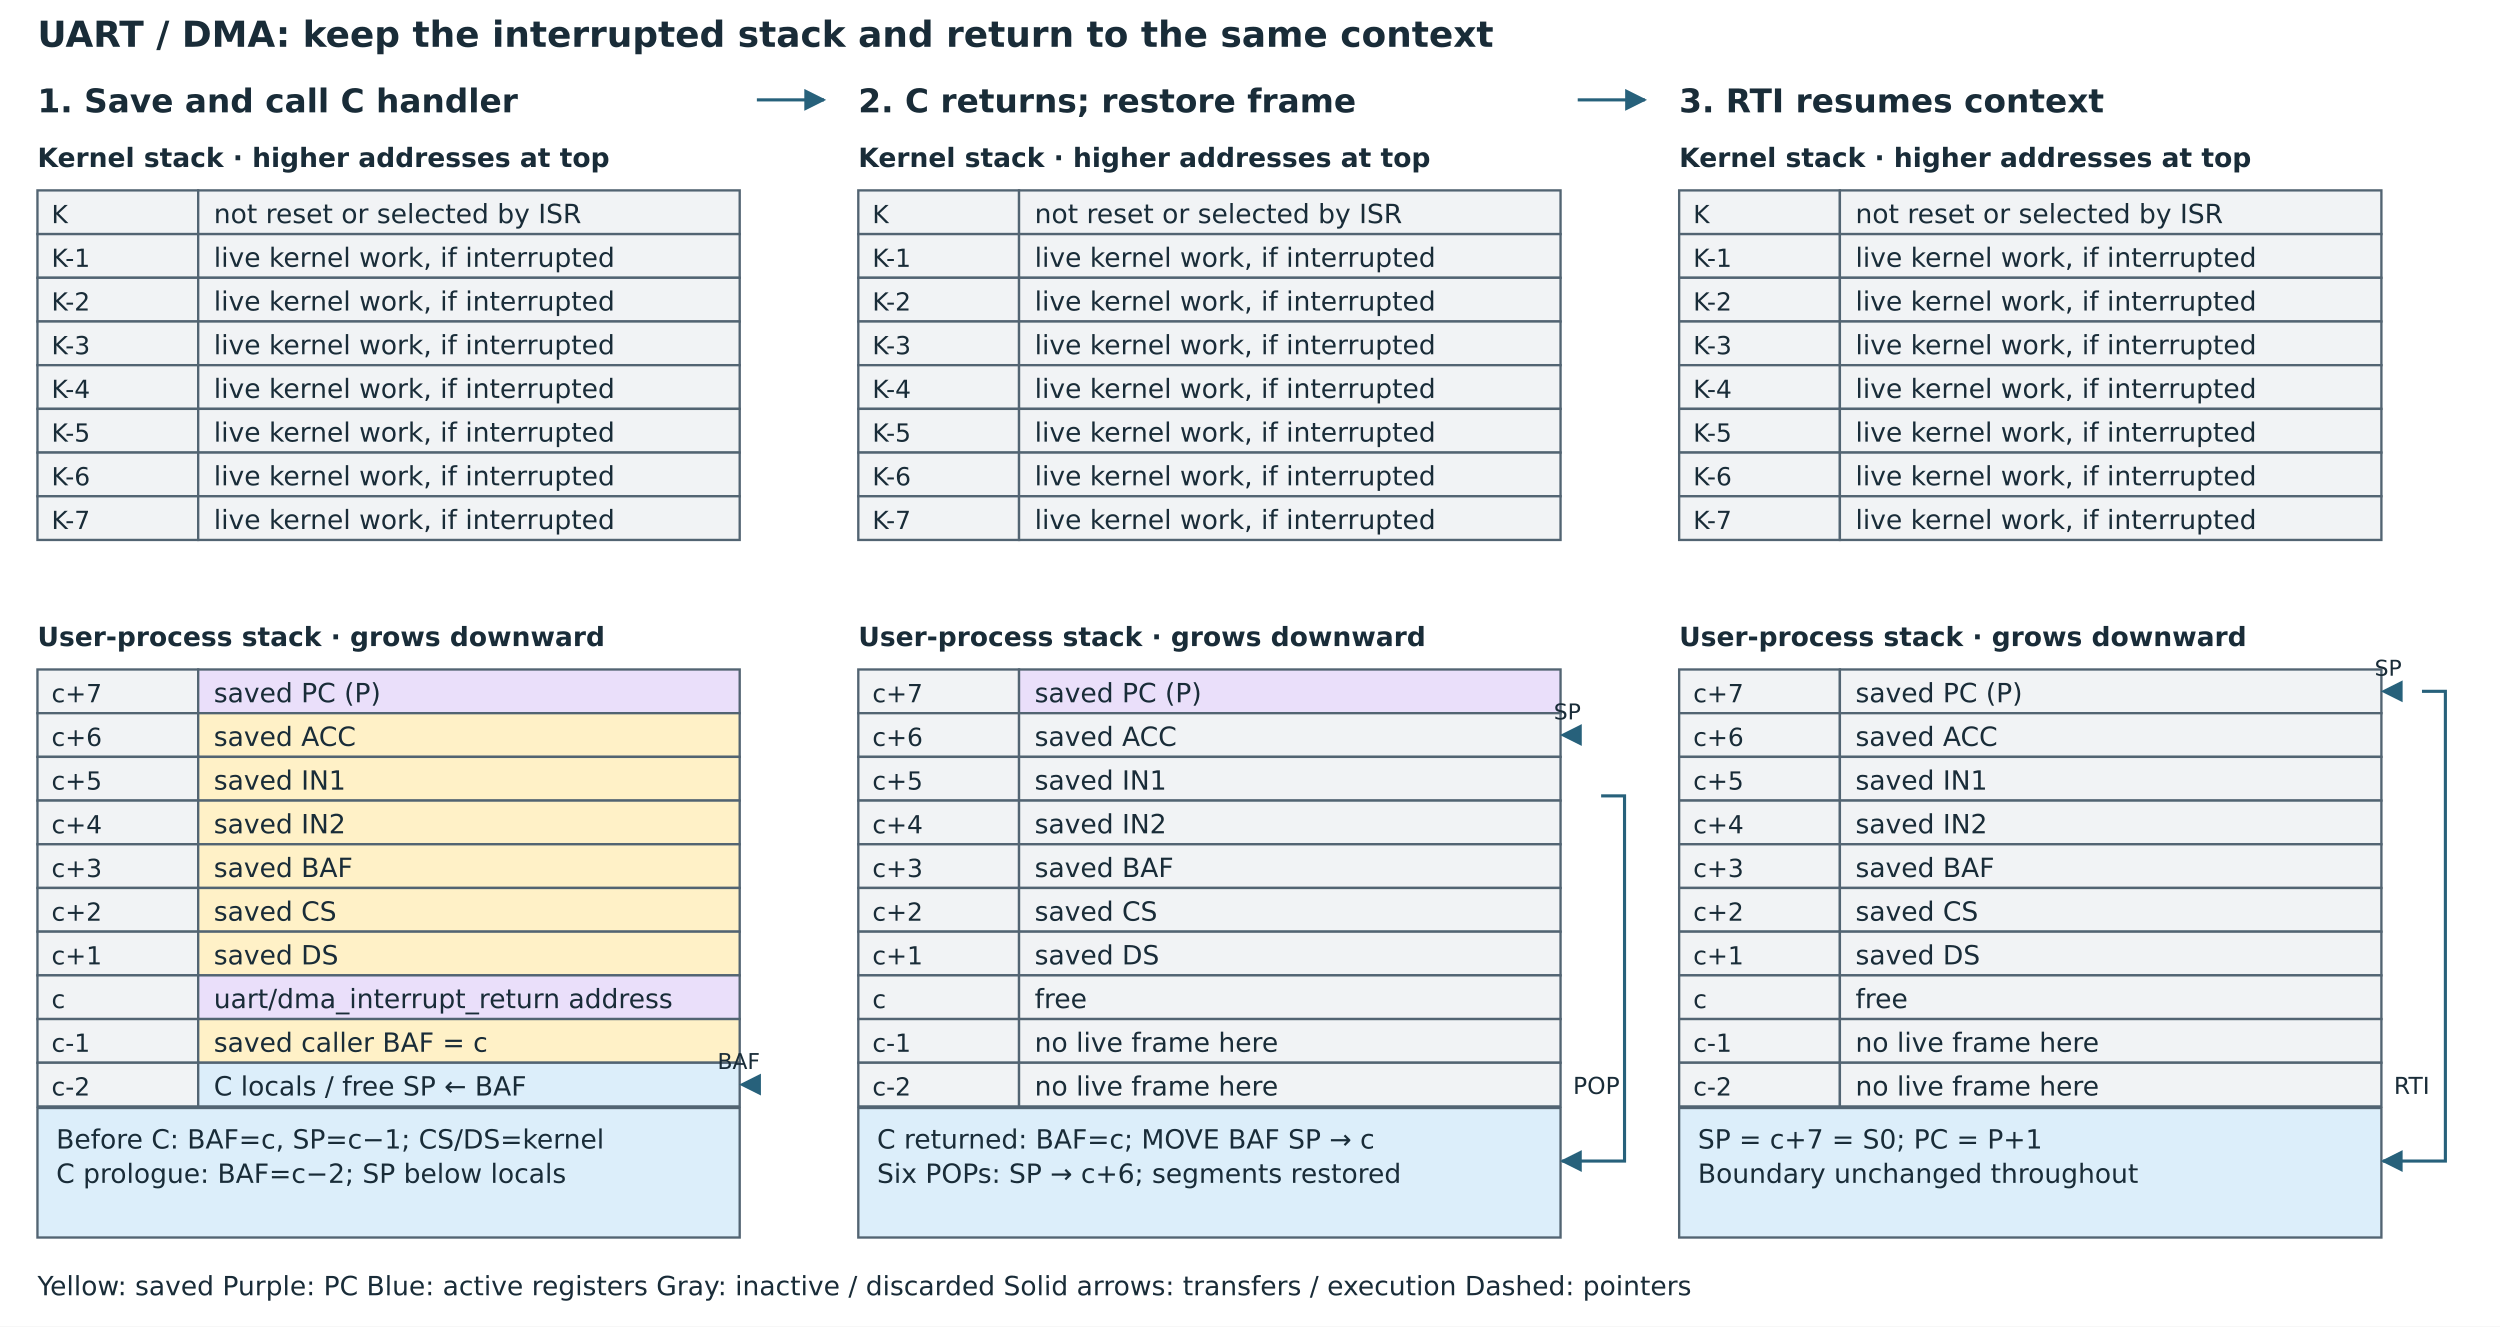
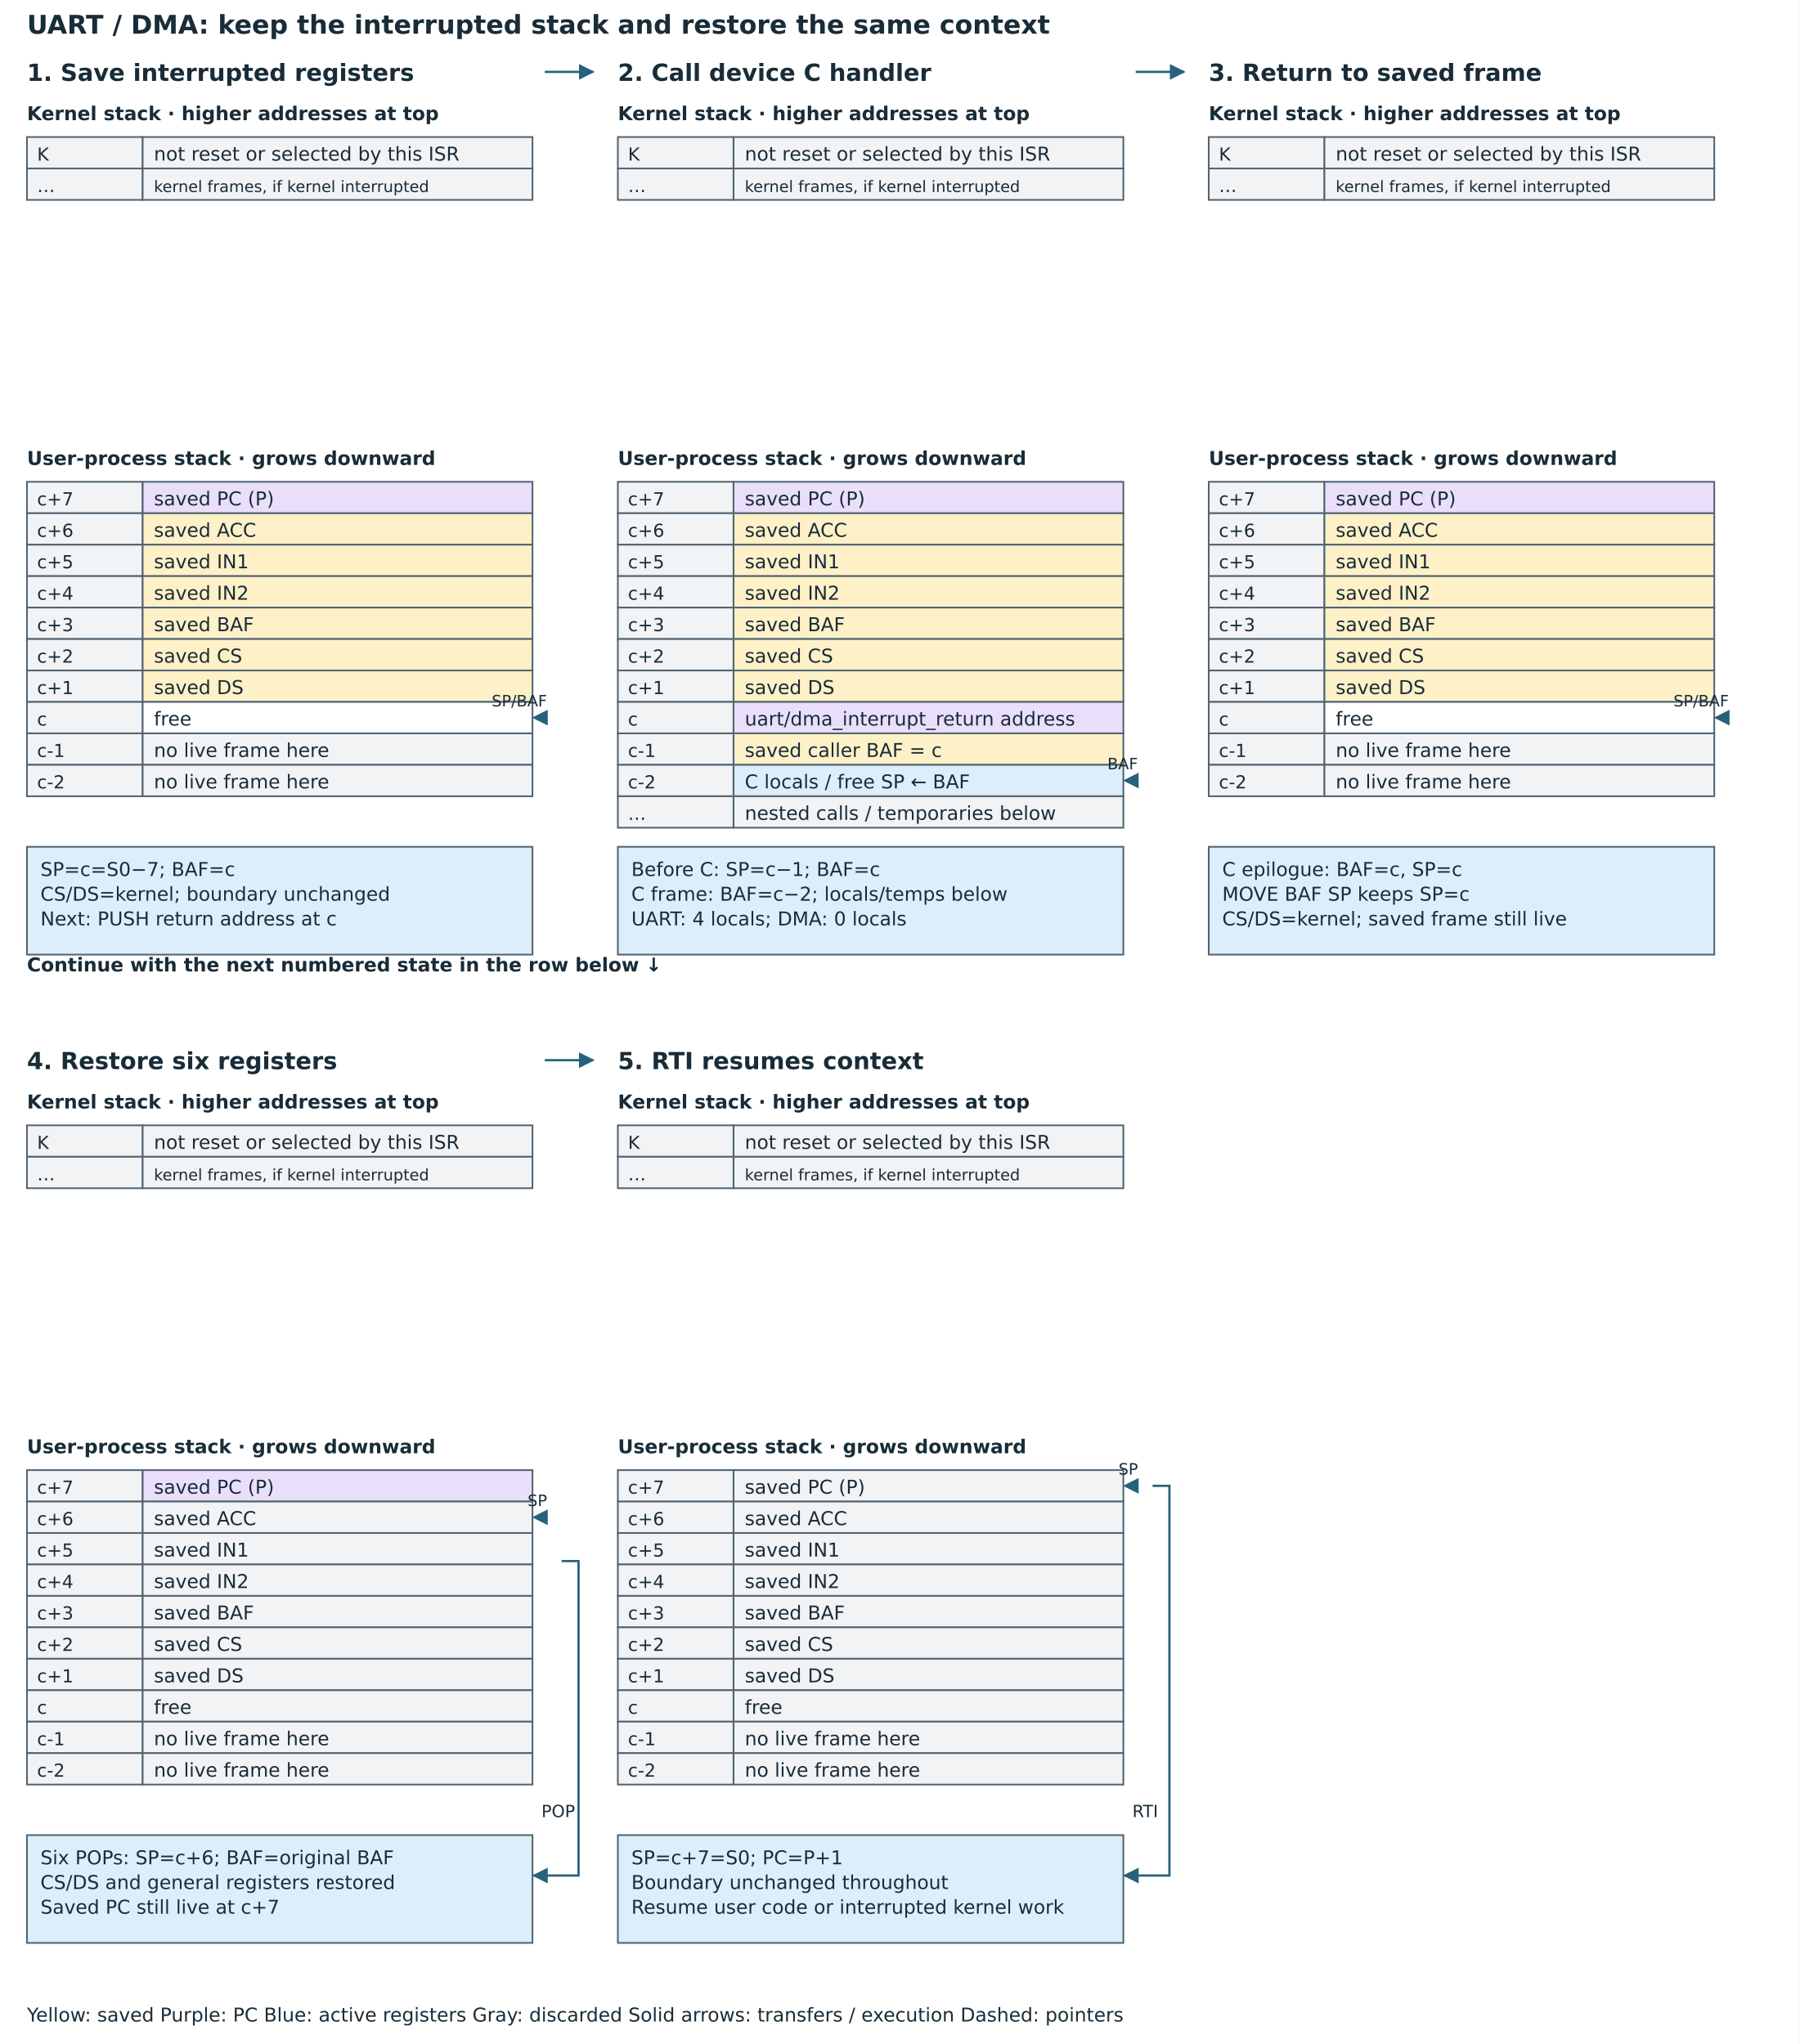
- <svg xmlns="http://www.w3.org/2000/svg" width="1602" height="850" viewBox="0 0 1602 850" role="img" aria-labelledby="title desc">
+ <svg xmlns="http://www.w3.org/2000/svg" width="1602" height="1820" viewBox="0 0 1602 1820" role="img" aria-labelledby="title desc">
  <defs>
    <marker id="arrow" viewBox="0 0 10 10" refX="9" refY="5" markerWidth="7" markerHeight="7" orient="auto-start-reverse">
      <path d="M 0 0 L 10 5 L 0 10 z" fill="#27617b" />
    </marker>
  </defs>
  <rect width="100%" height="100%" fill="white" />
  <g font-family="DejaVu Sans, sans-serif" fill="#192c38">
-     <text x="24" y="30" font-size="23" font-weight="bold" text-anchor="start">UART / DMA: keep the interrupted stack and return to the same context</text>
-     <text x="24" y="72" font-size="21" font-weight="bold" text-anchor="start">1. Save and call C handler</text>
+     <text x="24" y="30" font-size="23" font-weight="bold" text-anchor="start">UART / DMA: keep the interrupted stack and restore the same context</text>
+     <text x="24" y="72" font-size="21" font-weight="bold" text-anchor="start">1. Save interrupted registers</text>
    <path d="M 485 64 L 528 64" fill="none" stroke="#27617b" stroke-width="2" marker-end="url(#arrow)" />
    <text x="24" y="107" font-size="17" font-weight="bold" text-anchor="start">Kernel stack · higher addresses at top</text>
    <rect x="24" y="122" width="103" height="28" fill="#f1f3f5" stroke="#526472" stroke-width="1.5" />
    <rect x="127" y="122" width="347" height="28" fill="#f1f3f5" stroke="#526472" stroke-width="1.5" />
    <text x="33" y="143" font-size="16" font-weight="normal" text-anchor="start">K</text>
-     <text x="137" y="143" font-size="17" font-weight="normal" text-anchor="start">not reset or selected by ISR</text>
+     <text x="137" y="143" font-size="17" font-weight="normal" text-anchor="start">not reset or selected by this ISR</text>
    <rect x="24" y="150" width="103" height="28" fill="#f1f3f5" stroke="#526472" stroke-width="1.5" />
    <rect x="127" y="150" width="347" height="28" fill="#f1f3f5" stroke="#526472" stroke-width="1.5" />
-     <text x="33" y="171" font-size="16" font-weight="normal" text-anchor="start">K-1</text>
-     <text x="137" y="171" font-size="17" font-weight="normal" text-anchor="start">live kernel work, if interrupted</text>
-     <rect x="24" y="178" width="103" height="28" fill="#f1f3f5" stroke="#526472" stroke-width="1.5" />
-     <rect x="127" y="178" width="347" height="28" fill="#f1f3f5" stroke="#526472" stroke-width="1.5" />
-     <text x="33" y="199" font-size="16" font-weight="normal" text-anchor="start">K-2</text>
-     <text x="137" y="199" font-size="17" font-weight="normal" text-anchor="start">live kernel work, if interrupted</text>
-     <rect x="24" y="206" width="103" height="28" fill="#f1f3f5" stroke="#526472" stroke-width="1.5" />
-     <rect x="127" y="206" width="347" height="28" fill="#f1f3f5" stroke="#526472" stroke-width="1.5" />
-     <text x="33" y="227" font-size="16" font-weight="normal" text-anchor="start">K-3</text>
-     <text x="137" y="227" font-size="17" font-weight="normal" text-anchor="start">live kernel work, if interrupted</text>
-     <rect x="24" y="234" width="103" height="28" fill="#f1f3f5" stroke="#526472" stroke-width="1.5" />
-     <rect x="127" y="234" width="347" height="28" fill="#f1f3f5" stroke="#526472" stroke-width="1.5" />
-     <text x="33" y="255" font-size="16" font-weight="normal" text-anchor="start">K-4</text>
-     <text x="137" y="255" font-size="17" font-weight="normal" text-anchor="start">live kernel work, if interrupted</text>
-     <rect x="24" y="262" width="103" height="28" fill="#f1f3f5" stroke="#526472" stroke-width="1.5" />
-     <rect x="127" y="262" width="347" height="28" fill="#f1f3f5" stroke="#526472" stroke-width="1.5" />
-     <text x="33" y="283" font-size="16" font-weight="normal" text-anchor="start">K-5</text>
-     <text x="137" y="283" font-size="17" font-weight="normal" text-anchor="start">live kernel work, if interrupted</text>
-     <rect x="24" y="290" width="103" height="28" fill="#f1f3f5" stroke="#526472" stroke-width="1.5" />
-     <rect x="127" y="290" width="347" height="28" fill="#f1f3f5" stroke="#526472" stroke-width="1.5" />
-     <text x="33" y="311" font-size="16" font-weight="normal" text-anchor="start">K-6</text>
-     <text x="137" y="311" font-size="17" font-weight="normal" text-anchor="start">live kernel work, if interrupted</text>
-     <rect x="24" y="318" width="103" height="28" fill="#f1f3f5" stroke="#526472" stroke-width="1.5" />
-     <rect x="127" y="318" width="347" height="28" fill="#f1f3f5" stroke="#526472" stroke-width="1.5" />
-     <text x="33" y="339" font-size="16" font-weight="normal" text-anchor="start">K-7</text>
-     <text x="137" y="339" font-size="17" font-weight="normal" text-anchor="start">live kernel work, if interrupted</text>
+     <text x="33" y="171" font-size="16" font-weight="normal" text-anchor="start">…</text>
+     <text x="137" y="171" font-size="14" font-weight="normal" text-anchor="start">kernel frames, if kernel interrupted</text>
    <text x="24" y="414" font-size="17" font-weight="bold" text-anchor="start">User-process stack · grows downward</text>
    <rect x="24" y="429" width="103" height="28" fill="#f1f3f5" stroke="#526472" stroke-width="1.5" />
    <rect x="127" y="429" width="347" height="28" fill="#eadffa" stroke="#526472" stroke-width="1.5" />
    <text x="33" y="450" font-size="16" font-weight="normal" text-anchor="start">c+7</text>
    <text x="137" y="450" font-size="17" font-weight="normal" text-anchor="start">saved PC (P)</text>
    <rect x="24" y="457" width="103" height="28" fill="#f1f3f5" stroke="#526472" stroke-width="1.5" />
    <rect x="127" y="457" width="347" height="28" fill="#fff1c7" stroke="#526472" stroke-width="1.5" />
    <text x="33" y="478" font-size="16" font-weight="normal" text-anchor="start">c+6</text>
    <text x="137" y="478" font-size="17" font-weight="normal" text-anchor="start">saved ACC</text>
    <rect x="24" y="485" width="103" height="28" fill="#f1f3f5" stroke="#526472" stroke-width="1.5" />
    <rect x="127" y="485" width="347" height="28" fill="#fff1c7" stroke="#526472" stroke-width="1.5" />
    <text x="33" y="506" font-size="16" font-weight="normal" text-anchor="start">c+5</text>
    <text x="137" y="506" font-size="17" font-weight="normal" text-anchor="start">saved IN1</text>
    <rect x="24" y="513" width="103" height="28" fill="#f1f3f5" stroke="#526472" stroke-width="1.5" />
    <rect x="127" y="513" width="347" height="28" fill="#fff1c7" stroke="#526472" stroke-width="1.5" />
    <text x="33" y="534" font-size="16" font-weight="normal" text-anchor="start">c+4</text>
    <text x="137" y="534" font-size="17" font-weight="normal" text-anchor="start">saved IN2</text>
    <rect x="24" y="541" width="103" height="28" fill="#f1f3f5" stroke="#526472" stroke-width="1.5" />
    <rect x="127" y="541" width="347" height="28" fill="#fff1c7" stroke="#526472" stroke-width="1.5" />
    <text x="33" y="562" font-size="16" font-weight="normal" text-anchor="start">c+3</text>
    <text x="137" y="562" font-size="17" font-weight="normal" text-anchor="start">saved BAF</text>
    <rect x="24" y="569" width="103" height="28" fill="#f1f3f5" stroke="#526472" stroke-width="1.5" />
    <rect x="127" y="569" width="347" height="28" fill="#fff1c7" stroke="#526472" stroke-width="1.5" />
    <text x="33" y="590" font-size="16" font-weight="normal" text-anchor="start">c+2</text>
    <text x="137" y="590" font-size="17" font-weight="normal" text-anchor="start">saved CS</text>
    <rect x="24" y="597" width="103" height="28" fill="#f1f3f5" stroke="#526472" stroke-width="1.5" />
    <rect x="127" y="597" width="347" height="28" fill="#fff1c7" stroke="#526472" stroke-width="1.5" />
    <text x="33" y="618" font-size="16" font-weight="normal" text-anchor="start">c+1</text>
    <text x="137" y="618" font-size="17" font-weight="normal" text-anchor="start">saved DS</text>
    <rect x="24" y="625" width="103" height="28" fill="#f1f3f5" stroke="#526472" stroke-width="1.5" />
-     <rect x="127" y="625" width="347" height="28" fill="#eadffa" stroke="#526472" stroke-width="1.5" />
+     <rect x="127" y="625" width="347" height="28" fill="#ffffff" stroke="#526472" stroke-width="1.5" />
    <text x="33" y="646" font-size="16" font-weight="normal" text-anchor="start">c</text>
-     <text x="137" y="646" font-size="17" font-weight="normal" text-anchor="start">uart/dma_interrupt_return address</text>
+     <text x="137" y="646" font-size="17" font-weight="normal" text-anchor="start">free</text>
    <rect x="24" y="653" width="103" height="28" fill="#f1f3f5" stroke="#526472" stroke-width="1.5" />
-     <rect x="127" y="653" width="347" height="28" fill="#fff1c7" stroke="#526472" stroke-width="1.5" />
+     <rect x="127" y="653" width="347" height="28" fill="#f1f3f5" stroke="#526472" stroke-width="1.5" />
    <text x="33" y="674" font-size="16" font-weight="normal" text-anchor="start">c-1</text>
-     <text x="137" y="674" font-size="17" font-weight="normal" text-anchor="start">saved caller BAF = c</text>
+     <text x="137" y="674" font-size="17" font-weight="normal" text-anchor="start">no live frame here</text>
    <rect x="24" y="681" width="103" height="28" fill="#f1f3f5" stroke="#526472" stroke-width="1.5" />
-     <rect x="127" y="681" width="347" height="28" fill="#dceefa" stroke="#526472" stroke-width="1.5" />
+     <rect x="127" y="681" width="347" height="28" fill="#f1f3f5" stroke="#526472" stroke-width="1.5" />
    <text x="33" y="702" font-size="16" font-weight="normal" text-anchor="start">c-2</text>
-     <text x="137" y="702" font-size="17" font-weight="normal" text-anchor="start">C locals / free SP ← BAF</text>
-     <rect x="24" y="710" width="450" height="83" fill="#dceefa" stroke="#526472" stroke-width="1.5" />
-     <text x="36" y="736" font-size="17" font-weight="normal" text-anchor="start">Before C: BAF=c, SP=c−1; CS/DS=kernel</text>
-     <text x="36" y="758" font-size="17" font-weight="normal" text-anchor="start">C prologue: BAF=c−2; SP below locals</text>
-     <text x="487" y="685" font-size="14" font-weight="normal" text-anchor="end">BAF</text>
-     <path d="M 484 695 L 475 695" fill="none" stroke="#27617b" stroke-width="2" stroke-dasharray="5 4" marker-end="url(#arrow)" />
-     <text x="550" y="72" font-size="21" font-weight="bold" text-anchor="start">2. C returns; restore frame</text>
+     <text x="137" y="702" font-size="17" font-weight="normal" text-anchor="start">no live frame here</text>
+     <rect x="24" y="754" width="450" height="96" fill="#dceefa" stroke="#526472" stroke-width="1.5" />
+     <text x="36" y="780" font-size="17" font-weight="normal" text-anchor="start">SP=c=S0−7; BAF=c</text>
+     <text x="36" y="802" font-size="17" font-weight="normal" text-anchor="start">CS/DS=kernel; boundary unchanged</text>
+     <text x="36" y="824" font-size="17" font-weight="normal" text-anchor="start">Next: PUSH return address at c</text>
+     <text x="487" y="629" font-size="14" font-weight="normal" text-anchor="end">SP/BAF</text>
+     <path d="M 484 639 L 475 639" fill="none" stroke="#27617b" stroke-width="2" stroke-dasharray="5 4" marker-end="url(#arrow)" />
+     <text x="550" y="72" font-size="21" font-weight="bold" text-anchor="start">2. Call device C handler</text>
    <path d="M 1011 64 L 1054 64" fill="none" stroke="#27617b" stroke-width="2" marker-end="url(#arrow)" />
    <text x="550" y="107" font-size="17" font-weight="bold" text-anchor="start">Kernel stack · higher addresses at top</text>
    <rect x="550" y="122" width="103" height="28" fill="#f1f3f5" stroke="#526472" stroke-width="1.5" />
    <rect x="653" y="122" width="347" height="28" fill="#f1f3f5" stroke="#526472" stroke-width="1.5" />
    <text x="559" y="143" font-size="16" font-weight="normal" text-anchor="start">K</text>
-     <text x="663" y="143" font-size="17" font-weight="normal" text-anchor="start">not reset or selected by ISR</text>
+     <text x="663" y="143" font-size="17" font-weight="normal" text-anchor="start">not reset or selected by this ISR</text>
    <rect x="550" y="150" width="103" height="28" fill="#f1f3f5" stroke="#526472" stroke-width="1.5" />
    <rect x="653" y="150" width="347" height="28" fill="#f1f3f5" stroke="#526472" stroke-width="1.5" />
-     <text x="559" y="171" font-size="16" font-weight="normal" text-anchor="start">K-1</text>
-     <text x="663" y="171" font-size="17" font-weight="normal" text-anchor="start">live kernel work, if interrupted</text>
-     <rect x="550" y="178" width="103" height="28" fill="#f1f3f5" stroke="#526472" stroke-width="1.5" />
-     <rect x="653" y="178" width="347" height="28" fill="#f1f3f5" stroke="#526472" stroke-width="1.5" />
-     <text x="559" y="199" font-size="16" font-weight="normal" text-anchor="start">K-2</text>
-     <text x="663" y="199" font-size="17" font-weight="normal" text-anchor="start">live kernel work, if interrupted</text>
-     <rect x="550" y="206" width="103" height="28" fill="#f1f3f5" stroke="#526472" stroke-width="1.5" />
-     <rect x="653" y="206" width="347" height="28" fill="#f1f3f5" stroke="#526472" stroke-width="1.5" />
-     <text x="559" y="227" font-size="16" font-weight="normal" text-anchor="start">K-3</text>
-     <text x="663" y="227" font-size="17" font-weight="normal" text-anchor="start">live kernel work, if interrupted</text>
-     <rect x="550" y="234" width="103" height="28" fill="#f1f3f5" stroke="#526472" stroke-width="1.5" />
-     <rect x="653" y="234" width="347" height="28" fill="#f1f3f5" stroke="#526472" stroke-width="1.5" />
-     <text x="559" y="255" font-size="16" font-weight="normal" text-anchor="start">K-4</text>
-     <text x="663" y="255" font-size="17" font-weight="normal" text-anchor="start">live kernel work, if interrupted</text>
-     <rect x="550" y="262" width="103" height="28" fill="#f1f3f5" stroke="#526472" stroke-width="1.5" />
-     <rect x="653" y="262" width="347" height="28" fill="#f1f3f5" stroke="#526472" stroke-width="1.5" />
-     <text x="559" y="283" font-size="16" font-weight="normal" text-anchor="start">K-5</text>
-     <text x="663" y="283" font-size="17" font-weight="normal" text-anchor="start">live kernel work, if interrupted</text>
-     <rect x="550" y="290" width="103" height="28" fill="#f1f3f5" stroke="#526472" stroke-width="1.5" />
-     <rect x="653" y="290" width="347" height="28" fill="#f1f3f5" stroke="#526472" stroke-width="1.5" />
-     <text x="559" y="311" font-size="16" font-weight="normal" text-anchor="start">K-6</text>
-     <text x="663" y="311" font-size="17" font-weight="normal" text-anchor="start">live kernel work, if interrupted</text>
-     <rect x="550" y="318" width="103" height="28" fill="#f1f3f5" stroke="#526472" stroke-width="1.5" />
-     <rect x="653" y="318" width="347" height="28" fill="#f1f3f5" stroke="#526472" stroke-width="1.5" />
-     <text x="559" y="339" font-size="16" font-weight="normal" text-anchor="start">K-7</text>
-     <text x="663" y="339" font-size="17" font-weight="normal" text-anchor="start">live kernel work, if interrupted</text>
+     <text x="559" y="171" font-size="16" font-weight="normal" text-anchor="start">…</text>
+     <text x="663" y="171" font-size="14" font-weight="normal" text-anchor="start">kernel frames, if kernel interrupted</text>
    <text x="550" y="414" font-size="17" font-weight="bold" text-anchor="start">User-process stack · grows downward</text>
    <rect x="550" y="429" width="103" height="28" fill="#f1f3f5" stroke="#526472" stroke-width="1.5" />
    <rect x="653" y="429" width="347" height="28" fill="#eadffa" stroke="#526472" stroke-width="1.5" />
    <text x="559" y="450" font-size="16" font-weight="normal" text-anchor="start">c+7</text>
    <text x="663" y="450" font-size="17" font-weight="normal" text-anchor="start">saved PC (P)</text>
    <rect x="550" y="457" width="103" height="28" fill="#f1f3f5" stroke="#526472" stroke-width="1.5" />
-     <rect x="653" y="457" width="347" height="28" fill="#f1f3f5" stroke="#526472" stroke-width="1.5" />
+     <rect x="653" y="457" width="347" height="28" fill="#fff1c7" stroke="#526472" stroke-width="1.5" />
    <text x="559" y="478" font-size="16" font-weight="normal" text-anchor="start">c+6</text>
    <text x="663" y="478" font-size="17" font-weight="normal" text-anchor="start">saved ACC</text>
    <rect x="550" y="485" width="103" height="28" fill="#f1f3f5" stroke="#526472" stroke-width="1.5" />
-     <rect x="653" y="485" width="347" height="28" fill="#f1f3f5" stroke="#526472" stroke-width="1.5" />
+     <rect x="653" y="485" width="347" height="28" fill="#fff1c7" stroke="#526472" stroke-width="1.5" />
    <text x="559" y="506" font-size="16" font-weight="normal" text-anchor="start">c+5</text>
    <text x="663" y="506" font-size="17" font-weight="normal" text-anchor="start">saved IN1</text>
    <rect x="550" y="513" width="103" height="28" fill="#f1f3f5" stroke="#526472" stroke-width="1.5" />
-     <rect x="653" y="513" width="347" height="28" fill="#f1f3f5" stroke="#526472" stroke-width="1.5" />
+     <rect x="653" y="513" width="347" height="28" fill="#fff1c7" stroke="#526472" stroke-width="1.5" />
    <text x="559" y="534" font-size="16" font-weight="normal" text-anchor="start">c+4</text>
    <text x="663" y="534" font-size="17" font-weight="normal" text-anchor="start">saved IN2</text>
    <rect x="550" y="541" width="103" height="28" fill="#f1f3f5" stroke="#526472" stroke-width="1.5" />
-     <rect x="653" y="541" width="347" height="28" fill="#f1f3f5" stroke="#526472" stroke-width="1.5" />
+     <rect x="653" y="541" width="347" height="28" fill="#fff1c7" stroke="#526472" stroke-width="1.5" />
    <text x="559" y="562" font-size="16" font-weight="normal" text-anchor="start">c+3</text>
    <text x="663" y="562" font-size="17" font-weight="normal" text-anchor="start">saved BAF</text>
    <rect x="550" y="569" width="103" height="28" fill="#f1f3f5" stroke="#526472" stroke-width="1.5" />
-     <rect x="653" y="569" width="347" height="28" fill="#f1f3f5" stroke="#526472" stroke-width="1.5" />
+     <rect x="653" y="569" width="347" height="28" fill="#fff1c7" stroke="#526472" stroke-width="1.5" />
    <text x="559" y="590" font-size="16" font-weight="normal" text-anchor="start">c+2</text>
    <text x="663" y="590" font-size="17" font-weight="normal" text-anchor="start">saved CS</text>
    <rect x="550" y="597" width="103" height="28" fill="#f1f3f5" stroke="#526472" stroke-width="1.5" />
-     <rect x="653" y="597" width="347" height="28" fill="#f1f3f5" stroke="#526472" stroke-width="1.5" />
+     <rect x="653" y="597" width="347" height="28" fill="#fff1c7" stroke="#526472" stroke-width="1.5" />
    <text x="559" y="618" font-size="16" font-weight="normal" text-anchor="start">c+1</text>
    <text x="663" y="618" font-size="17" font-weight="normal" text-anchor="start">saved DS</text>
    <rect x="550" y="625" width="103" height="28" fill="#f1f3f5" stroke="#526472" stroke-width="1.5" />
-     <rect x="653" y="625" width="347" height="28" fill="#f1f3f5" stroke="#526472" stroke-width="1.5" />
+     <rect x="653" y="625" width="347" height="28" fill="#eadffa" stroke="#526472" stroke-width="1.5" />
    <text x="559" y="646" font-size="16" font-weight="normal" text-anchor="start">c</text>
-     <text x="663" y="646" font-size="17" font-weight="normal" text-anchor="start">free</text>
+     <text x="663" y="646" font-size="17" font-weight="normal" text-anchor="start">uart/dma_interrupt_return address</text>
    <rect x="550" y="653" width="103" height="28" fill="#f1f3f5" stroke="#526472" stroke-width="1.5" />
-     <rect x="653" y="653" width="347" height="28" fill="#f1f3f5" stroke="#526472" stroke-width="1.5" />
+     <rect x="653" y="653" width="347" height="28" fill="#fff1c7" stroke="#526472" stroke-width="1.5" />
    <text x="559" y="674" font-size="16" font-weight="normal" text-anchor="start">c-1</text>
-     <text x="663" y="674" font-size="17" font-weight="normal" text-anchor="start">no live frame here</text>
+     <text x="663" y="674" font-size="17" font-weight="normal" text-anchor="start">saved caller BAF = c</text>
    <rect x="550" y="681" width="103" height="28" fill="#f1f3f5" stroke="#526472" stroke-width="1.5" />
-     <rect x="653" y="681" width="347" height="28" fill="#f1f3f5" stroke="#526472" stroke-width="1.5" />
+     <rect x="653" y="681" width="347" height="28" fill="#dceefa" stroke="#526472" stroke-width="1.5" />
    <text x="559" y="702" font-size="16" font-weight="normal" text-anchor="start">c-2</text>
-     <text x="663" y="702" font-size="17" font-weight="normal" text-anchor="start">no live frame here</text>
-     <rect x="550" y="710" width="450" height="83" fill="#dceefa" stroke="#526472" stroke-width="1.5" />
-     <text x="562" y="736" font-size="17" font-weight="normal" text-anchor="start">C returned: BAF=c; MOVE BAF SP → c</text>
-     <text x="562" y="758" font-size="17" font-weight="normal" text-anchor="start">Six POPs: SP → c+6; segments restored</text>
-     <text x="1013" y="461" font-size="14" font-weight="normal" text-anchor="end">SP</text>
-     <path d="M 1010 471 L 1001 471" fill="none" stroke="#27617b" stroke-width="2" stroke-dasharray="5 4" marker-end="url(#arrow)" />
-     <path d="M 1026 510 L 1041 510 L 1041 744 L 1001 744" fill="none" stroke="#27617b" stroke-width="2" marker-end="url(#arrow)" />
-     <text x="1008" y="701" font-size="15" font-weight="normal" text-anchor="start">POP</text>
-     <text x="1076" y="72" font-size="21" font-weight="bold" text-anchor="start">3. RTI resumes context</text>
+     <text x="663" y="702" font-size="17" font-weight="normal" text-anchor="start">C locals / free SP ← BAF</text>
+     <rect x="550" y="709" width="103" height="28" fill="#f1f3f5" stroke="#526472" stroke-width="1.5" />
+     <rect x="653" y="709" width="347" height="28" fill="#f1f3f5" stroke="#526472" stroke-width="1.5" />
+     <text x="559" y="730" font-size="16" font-weight="normal" text-anchor="start">…</text>
+     <text x="663" y="730" font-size="17" font-weight="normal" text-anchor="start">nested calls / temporaries below</text>
+     <rect x="550" y="754" width="450" height="96" fill="#dceefa" stroke="#526472" stroke-width="1.5" />
+     <text x="562" y="780" font-size="17" font-weight="normal" text-anchor="start">Before C: SP=c−1; BAF=c</text>
+     <text x="562" y="802" font-size="17" font-weight="normal" text-anchor="start">C frame: BAF=c−2; locals/temps below</text>
+     <text x="562" y="824" font-size="17" font-weight="normal" text-anchor="start">UART: 4 locals; DMA: 0 locals</text>
+     <text x="1013" y="685" font-size="14" font-weight="normal" text-anchor="end">BAF</text>
+     <path d="M 1010 695 L 1001 695" fill="none" stroke="#27617b" stroke-width="2" stroke-dasharray="5 4" marker-end="url(#arrow)" />
+     <text x="1076" y="72" font-size="21" font-weight="bold" text-anchor="start">3. Return to saved frame</text>
+     <text x="24" y="865" font-size="17" font-weight="bold" text-anchor="start">Continue with the next numbered state in the row below ↓</text>
    <text x="1076" y="107" font-size="17" font-weight="bold" text-anchor="start">Kernel stack · higher addresses at top</text>
    <rect x="1076" y="122" width="103" height="28" fill="#f1f3f5" stroke="#526472" stroke-width="1.5" />
    <rect x="1179" y="122" width="347" height="28" fill="#f1f3f5" stroke="#526472" stroke-width="1.5" />
    <text x="1085" y="143" font-size="16" font-weight="normal" text-anchor="start">K</text>
-     <text x="1189" y="143" font-size="17" font-weight="normal" text-anchor="start">not reset or selected by ISR</text>
+     <text x="1189" y="143" font-size="17" font-weight="normal" text-anchor="start">not reset or selected by this ISR</text>
    <rect x="1076" y="150" width="103" height="28" fill="#f1f3f5" stroke="#526472" stroke-width="1.5" />
    <rect x="1179" y="150" width="347" height="28" fill="#f1f3f5" stroke="#526472" stroke-width="1.5" />
-     <text x="1085" y="171" font-size="16" font-weight="normal" text-anchor="start">K-1</text>
-     <text x="1189" y="171" font-size="17" font-weight="normal" text-anchor="start">live kernel work, if interrupted</text>
-     <rect x="1076" y="178" width="103" height="28" fill="#f1f3f5" stroke="#526472" stroke-width="1.5" />
-     <rect x="1179" y="178" width="347" height="28" fill="#f1f3f5" stroke="#526472" stroke-width="1.5" />
-     <text x="1085" y="199" font-size="16" font-weight="normal" text-anchor="start">K-2</text>
-     <text x="1189" y="199" font-size="17" font-weight="normal" text-anchor="start">live kernel work, if interrupted</text>
-     <rect x="1076" y="206" width="103" height="28" fill="#f1f3f5" stroke="#526472" stroke-width="1.5" />
-     <rect x="1179" y="206" width="347" height="28" fill="#f1f3f5" stroke="#526472" stroke-width="1.5" />
-     <text x="1085" y="227" font-size="16" font-weight="normal" text-anchor="start">K-3</text>
-     <text x="1189" y="227" font-size="17" font-weight="normal" text-anchor="start">live kernel work, if interrupted</text>
-     <rect x="1076" y="234" width="103" height="28" fill="#f1f3f5" stroke="#526472" stroke-width="1.5" />
-     <rect x="1179" y="234" width="347" height="28" fill="#f1f3f5" stroke="#526472" stroke-width="1.5" />
-     <text x="1085" y="255" font-size="16" font-weight="normal" text-anchor="start">K-4</text>
-     <text x="1189" y="255" font-size="17" font-weight="normal" text-anchor="start">live kernel work, if interrupted</text>
-     <rect x="1076" y="262" width="103" height="28" fill="#f1f3f5" stroke="#526472" stroke-width="1.5" />
-     <rect x="1179" y="262" width="347" height="28" fill="#f1f3f5" stroke="#526472" stroke-width="1.5" />
-     <text x="1085" y="283" font-size="16" font-weight="normal" text-anchor="start">K-5</text>
-     <text x="1189" y="283" font-size="17" font-weight="normal" text-anchor="start">live kernel work, if interrupted</text>
-     <rect x="1076" y="290" width="103" height="28" fill="#f1f3f5" stroke="#526472" stroke-width="1.5" />
-     <rect x="1179" y="290" width="347" height="28" fill="#f1f3f5" stroke="#526472" stroke-width="1.5" />
-     <text x="1085" y="311" font-size="16" font-weight="normal" text-anchor="start">K-6</text>
-     <text x="1189" y="311" font-size="17" font-weight="normal" text-anchor="start">live kernel work, if interrupted</text>
-     <rect x="1076" y="318" width="103" height="28" fill="#f1f3f5" stroke="#526472" stroke-width="1.5" />
-     <rect x="1179" y="318" width="347" height="28" fill="#f1f3f5" stroke="#526472" stroke-width="1.5" />
-     <text x="1085" y="339" font-size="16" font-weight="normal" text-anchor="start">K-7</text>
-     <text x="1189" y="339" font-size="17" font-weight="normal" text-anchor="start">live kernel work, if interrupted</text>
+     <text x="1085" y="171" font-size="16" font-weight="normal" text-anchor="start">…</text>
+     <text x="1189" y="171" font-size="14" font-weight="normal" text-anchor="start">kernel frames, if kernel interrupted</text>
    <text x="1076" y="414" font-size="17" font-weight="bold" text-anchor="start">User-process stack · grows downward</text>
    <rect x="1076" y="429" width="103" height="28" fill="#f1f3f5" stroke="#526472" stroke-width="1.5" />
-     <rect x="1179" y="429" width="347" height="28" fill="#f1f3f5" stroke="#526472" stroke-width="1.5" />
+     <rect x="1179" y="429" width="347" height="28" fill="#eadffa" stroke="#526472" stroke-width="1.5" />
    <text x="1085" y="450" font-size="16" font-weight="normal" text-anchor="start">c+7</text>
    <text x="1189" y="450" font-size="17" font-weight="normal" text-anchor="start">saved PC (P)</text>
    <rect x="1076" y="457" width="103" height="28" fill="#f1f3f5" stroke="#526472" stroke-width="1.5" />
-     <rect x="1179" y="457" width="347" height="28" fill="#f1f3f5" stroke="#526472" stroke-width="1.5" />
+     <rect x="1179" y="457" width="347" height="28" fill="#fff1c7" stroke="#526472" stroke-width="1.5" />
    <text x="1085" y="478" font-size="16" font-weight="normal" text-anchor="start">c+6</text>
    <text x="1189" y="478" font-size="17" font-weight="normal" text-anchor="start">saved ACC</text>
    <rect x="1076" y="485" width="103" height="28" fill="#f1f3f5" stroke="#526472" stroke-width="1.5" />
-     <rect x="1179" y="485" width="347" height="28" fill="#f1f3f5" stroke="#526472" stroke-width="1.5" />
+     <rect x="1179" y="485" width="347" height="28" fill="#fff1c7" stroke="#526472" stroke-width="1.5" />
    <text x="1085" y="506" font-size="16" font-weight="normal" text-anchor="start">c+5</text>
    <text x="1189" y="506" font-size="17" font-weight="normal" text-anchor="start">saved IN1</text>
    <rect x="1076" y="513" width="103" height="28" fill="#f1f3f5" stroke="#526472" stroke-width="1.5" />
-     <rect x="1179" y="513" width="347" height="28" fill="#f1f3f5" stroke="#526472" stroke-width="1.5" />
+     <rect x="1179" y="513" width="347" height="28" fill="#fff1c7" stroke="#526472" stroke-width="1.5" />
    <text x="1085" y="534" font-size="16" font-weight="normal" text-anchor="start">c+4</text>
    <text x="1189" y="534" font-size="17" font-weight="normal" text-anchor="start">saved IN2</text>
    <rect x="1076" y="541" width="103" height="28" fill="#f1f3f5" stroke="#526472" stroke-width="1.5" />
-     <rect x="1179" y="541" width="347" height="28" fill="#f1f3f5" stroke="#526472" stroke-width="1.5" />
+     <rect x="1179" y="541" width="347" height="28" fill="#fff1c7" stroke="#526472" stroke-width="1.5" />
    <text x="1085" y="562" font-size="16" font-weight="normal" text-anchor="start">c+3</text>
    <text x="1189" y="562" font-size="17" font-weight="normal" text-anchor="start">saved BAF</text>
    <rect x="1076" y="569" width="103" height="28" fill="#f1f3f5" stroke="#526472" stroke-width="1.5" />
-     <rect x="1179" y="569" width="347" height="28" fill="#f1f3f5" stroke="#526472" stroke-width="1.5" />
+     <rect x="1179" y="569" width="347" height="28" fill="#fff1c7" stroke="#526472" stroke-width="1.5" />
    <text x="1085" y="590" font-size="16" font-weight="normal" text-anchor="start">c+2</text>
    <text x="1189" y="590" font-size="17" font-weight="normal" text-anchor="start">saved CS</text>
    <rect x="1076" y="597" width="103" height="28" fill="#f1f3f5" stroke="#526472" stroke-width="1.5" />
-     <rect x="1179" y="597" width="347" height="28" fill="#f1f3f5" stroke="#526472" stroke-width="1.5" />
+     <rect x="1179" y="597" width="347" height="28" fill="#fff1c7" stroke="#526472" stroke-width="1.5" />
    <text x="1085" y="618" font-size="16" font-weight="normal" text-anchor="start">c+1</text>
    <text x="1189" y="618" font-size="17" font-weight="normal" text-anchor="start">saved DS</text>
    <rect x="1076" y="625" width="103" height="28" fill="#f1f3f5" stroke="#526472" stroke-width="1.5" />
-     <rect x="1179" y="625" width="347" height="28" fill="#f1f3f5" stroke="#526472" stroke-width="1.5" />
+     <rect x="1179" y="625" width="347" height="28" fill="#ffffff" stroke="#526472" stroke-width="1.5" />
    <text x="1085" y="646" font-size="16" font-weight="normal" text-anchor="start">c</text>
    <text x="1189" y="646" font-size="17" font-weight="normal" text-anchor="start">free</text>
    <rect x="1076" y="653" width="103" height="28" fill="#f1f3f5" stroke="#526472" stroke-width="1.5" />
    <rect x="1179" y="653" width="347" height="28" fill="#f1f3f5" stroke="#526472" stroke-width="1.5" />
    <text x="1085" y="674" font-size="16" font-weight="normal" text-anchor="start">c-1</text>
    <text x="1189" y="674" font-size="17" font-weight="normal" text-anchor="start">no live frame here</text>
    <rect x="1076" y="681" width="103" height="28" fill="#f1f3f5" stroke="#526472" stroke-width="1.5" />
    <rect x="1179" y="681" width="347" height="28" fill="#f1f3f5" stroke="#526472" stroke-width="1.5" />
    <text x="1085" y="702" font-size="16" font-weight="normal" text-anchor="start">c-2</text>
    <text x="1189" y="702" font-size="17" font-weight="normal" text-anchor="start">no live frame here</text>
-     <rect x="1076" y="710" width="450" height="83" fill="#dceefa" stroke="#526472" stroke-width="1.5" />
-     <text x="1088" y="736" font-size="17" font-weight="normal" text-anchor="start">SP = c+7 = S0; PC = P+1</text>
-     <text x="1088" y="758" font-size="17" font-weight="normal" text-anchor="start">Boundary unchanged throughout</text>
-     <text x="1539" y="433" font-size="14" font-weight="normal" text-anchor="end">SP</text>
-     <path d="M 1536 443 L 1527 443" fill="none" stroke="#27617b" stroke-width="2" stroke-dasharray="5 4" marker-end="url(#arrow)" />
-     <path d="M 1552 443 L 1567 443 L 1567 744 L 1527 744" fill="none" stroke="#27617b" stroke-width="2" marker-end="url(#arrow)" />
-     <text x="1534" y="701" font-size="15" font-weight="normal" text-anchor="start">RTI</text>
-     <text x="24" y="830" font-size="17" font-weight="normal" text-anchor="start">Yellow: saved   Purple: PC   Blue: active registers   Gray: inactive / discarded   Solid arrows: transfers / execution   Dashed: pointers</text>
+     <rect x="1076" y="754" width="450" height="96" fill="#dceefa" stroke="#526472" stroke-width="1.5" />
+     <text x="1088" y="780" font-size="17" font-weight="normal" text-anchor="start">C epilogue: BAF=c, SP=c</text>
+     <text x="1088" y="802" font-size="17" font-weight="normal" text-anchor="start">MOVE BAF SP keeps SP=c</text>
+     <text x="1088" y="824" font-size="17" font-weight="normal" text-anchor="start">CS/DS=kernel; saved frame still live</text>
+     <text x="1539" y="629" font-size="14" font-weight="normal" text-anchor="end">SP/BAF</text>
+     <path d="M 1536 639 L 1527 639" fill="none" stroke="#27617b" stroke-width="2" stroke-dasharray="5 4" marker-end="url(#arrow)" />
+     <text x="24" y="952" font-size="21" font-weight="bold" text-anchor="start">4. Restore six registers</text>
+     <path d="M 485 944 L 528 944" fill="none" stroke="#27617b" stroke-width="2" marker-end="url(#arrow)" />
+     <text x="24" y="987" font-size="17" font-weight="bold" text-anchor="start">Kernel stack · higher addresses at top</text>
+     <rect x="24" y="1002" width="103" height="28" fill="#f1f3f5" stroke="#526472" stroke-width="1.5" />
+     <rect x="127" y="1002" width="347" height="28" fill="#f1f3f5" stroke="#526472" stroke-width="1.5" />
+     <text x="33" y="1023" font-size="16" font-weight="normal" text-anchor="start">K</text>
+     <text x="137" y="1023" font-size="17" font-weight="normal" text-anchor="start">not reset or selected by this ISR</text>
+     <rect x="24" y="1030" width="103" height="28" fill="#f1f3f5" stroke="#526472" stroke-width="1.5" />
+     <rect x="127" y="1030" width="347" height="28" fill="#f1f3f5" stroke="#526472" stroke-width="1.5" />
+     <text x="33" y="1051" font-size="16" font-weight="normal" text-anchor="start">…</text>
+     <text x="137" y="1051" font-size="14" font-weight="normal" text-anchor="start">kernel frames, if kernel interrupted</text>
+     <text x="24" y="1294" font-size="17" font-weight="bold" text-anchor="start">User-process stack · grows downward</text>
+     <rect x="24" y="1309" width="103" height="28" fill="#f1f3f5" stroke="#526472" stroke-width="1.5" />
+     <rect x="127" y="1309" width="347" height="28" fill="#eadffa" stroke="#526472" stroke-width="1.5" />
+     <text x="33" y="1330" font-size="16" font-weight="normal" text-anchor="start">c+7</text>
+     <text x="137" y="1330" font-size="17" font-weight="normal" text-anchor="start">saved PC (P)</text>
+     <rect x="24" y="1337" width="103" height="28" fill="#f1f3f5" stroke="#526472" stroke-width="1.5" />
+     <rect x="127" y="1337" width="347" height="28" fill="#f1f3f5" stroke="#526472" stroke-width="1.5" />
+     <text x="33" y="1358" font-size="16" font-weight="normal" text-anchor="start">c+6</text>
+     <text x="137" y="1358" font-size="17" font-weight="normal" text-anchor="start">saved ACC</text>
+     <rect x="24" y="1365" width="103" height="28" fill="#f1f3f5" stroke="#526472" stroke-width="1.5" />
+     <rect x="127" y="1365" width="347" height="28" fill="#f1f3f5" stroke="#526472" stroke-width="1.5" />
+     <text x="33" y="1386" font-size="16" font-weight="normal" text-anchor="start">c+5</text>
+     <text x="137" y="1386" font-size="17" font-weight="normal" text-anchor="start">saved IN1</text>
+     <rect x="24" y="1393" width="103" height="28" fill="#f1f3f5" stroke="#526472" stroke-width="1.5" />
+     <rect x="127" y="1393" width="347" height="28" fill="#f1f3f5" stroke="#526472" stroke-width="1.5" />
+     <text x="33" y="1414" font-size="16" font-weight="normal" text-anchor="start">c+4</text>
+     <text x="137" y="1414" font-size="17" font-weight="normal" text-anchor="start">saved IN2</text>
+     <rect x="24" y="1421" width="103" height="28" fill="#f1f3f5" stroke="#526472" stroke-width="1.5" />
+     <rect x="127" y="1421" width="347" height="28" fill="#f1f3f5" stroke="#526472" stroke-width="1.5" />
+     <text x="33" y="1442" font-size="16" font-weight="normal" text-anchor="start">c+3</text>
+     <text x="137" y="1442" font-size="17" font-weight="normal" text-anchor="start">saved BAF</text>
+     <rect x="24" y="1449" width="103" height="28" fill="#f1f3f5" stroke="#526472" stroke-width="1.5" />
+     <rect x="127" y="1449" width="347" height="28" fill="#f1f3f5" stroke="#526472" stroke-width="1.5" />
+     <text x="33" y="1470" font-size="16" font-weight="normal" text-anchor="start">c+2</text>
+     <text x="137" y="1470" font-size="17" font-weight="normal" text-anchor="start">saved CS</text>
+     <rect x="24" y="1477" width="103" height="28" fill="#f1f3f5" stroke="#526472" stroke-width="1.5" />
+     <rect x="127" y="1477" width="347" height="28" fill="#f1f3f5" stroke="#526472" stroke-width="1.5" />
+     <text x="33" y="1498" font-size="16" font-weight="normal" text-anchor="start">c+1</text>
+     <text x="137" y="1498" font-size="17" font-weight="normal" text-anchor="start">saved DS</text>
+     <rect x="24" y="1505" width="103" height="28" fill="#f1f3f5" stroke="#526472" stroke-width="1.5" />
+     <rect x="127" y="1505" width="347" height="28" fill="#f1f3f5" stroke="#526472" stroke-width="1.5" />
+     <text x="33" y="1526" font-size="16" font-weight="normal" text-anchor="start">c</text>
+     <text x="137" y="1526" font-size="17" font-weight="normal" text-anchor="start">free</text>
+     <rect x="24" y="1533" width="103" height="28" fill="#f1f3f5" stroke="#526472" stroke-width="1.5" />
+     <rect x="127" y="1533" width="347" height="28" fill="#f1f3f5" stroke="#526472" stroke-width="1.5" />
+     <text x="33" y="1554" font-size="16" font-weight="normal" text-anchor="start">c-1</text>
+     <text x="137" y="1554" font-size="17" font-weight="normal" text-anchor="start">no live frame here</text>
+     <rect x="24" y="1561" width="103" height="28" fill="#f1f3f5" stroke="#526472" stroke-width="1.5" />
+     <rect x="127" y="1561" width="347" height="28" fill="#f1f3f5" stroke="#526472" stroke-width="1.5" />
+     <text x="33" y="1582" font-size="16" font-weight="normal" text-anchor="start">c-2</text>
+     <text x="137" y="1582" font-size="17" font-weight="normal" text-anchor="start">no live frame here</text>
+     <rect x="24" y="1634" width="450" height="96" fill="#dceefa" stroke="#526472" stroke-width="1.5" />
+     <text x="36" y="1660" font-size="17" font-weight="normal" text-anchor="start">Six POPs: SP=c+6; BAF=original BAF</text>
+     <text x="36" y="1682" font-size="17" font-weight="normal" text-anchor="start">CS/DS and general registers restored</text>
+     <text x="36" y="1704" font-size="17" font-weight="normal" text-anchor="start">Saved PC still live at c+7</text>
+     <text x="487" y="1341" font-size="14" font-weight="normal" text-anchor="end">SP</text>
+     <path d="M 484 1351 L 475 1351" fill="none" stroke="#27617b" stroke-width="2" stroke-dasharray="5 4" marker-end="url(#arrow)" />
+     <path d="M 500 1390 L 515 1390 L 515 1670 L 475 1670" fill="none" stroke="#27617b" stroke-width="2" marker-end="url(#arrow)" />
+     <text x="482" y="1618" font-size="15" font-weight="normal" text-anchor="start">POP</text>
+     <text x="550" y="952" font-size="21" font-weight="bold" text-anchor="start">5. RTI resumes context</text>
+     <text x="550" y="987" font-size="17" font-weight="bold" text-anchor="start">Kernel stack · higher addresses at top</text>
+     <rect x="550" y="1002" width="103" height="28" fill="#f1f3f5" stroke="#526472" stroke-width="1.5" />
+     <rect x="653" y="1002" width="347" height="28" fill="#f1f3f5" stroke="#526472" stroke-width="1.5" />
+     <text x="559" y="1023" font-size="16" font-weight="normal" text-anchor="start">K</text>
+     <text x="663" y="1023" font-size="17" font-weight="normal" text-anchor="start">not reset or selected by this ISR</text>
+     <rect x="550" y="1030" width="103" height="28" fill="#f1f3f5" stroke="#526472" stroke-width="1.5" />
+     <rect x="653" y="1030" width="347" height="28" fill="#f1f3f5" stroke="#526472" stroke-width="1.5" />
+     <text x="559" y="1051" font-size="16" font-weight="normal" text-anchor="start">…</text>
+     <text x="663" y="1051" font-size="14" font-weight="normal" text-anchor="start">kernel frames, if kernel interrupted</text>
+     <text x="550" y="1294" font-size="17" font-weight="bold" text-anchor="start">User-process stack · grows downward</text>
+     <rect x="550" y="1309" width="103" height="28" fill="#f1f3f5" stroke="#526472" stroke-width="1.5" />
+     <rect x="653" y="1309" width="347" height="28" fill="#f1f3f5" stroke="#526472" stroke-width="1.5" />
+     <text x="559" y="1330" font-size="16" font-weight="normal" text-anchor="start">c+7</text>
+     <text x="663" y="1330" font-size="17" font-weight="normal" text-anchor="start">saved PC (P)</text>
+     <rect x="550" y="1337" width="103" height="28" fill="#f1f3f5" stroke="#526472" stroke-width="1.5" />
+     <rect x="653" y="1337" width="347" height="28" fill="#f1f3f5" stroke="#526472" stroke-width="1.5" />
+     <text x="559" y="1358" font-size="16" font-weight="normal" text-anchor="start">c+6</text>
+     <text x="663" y="1358" font-size="17" font-weight="normal" text-anchor="start">saved ACC</text>
+     <rect x="550" y="1365" width="103" height="28" fill="#f1f3f5" stroke="#526472" stroke-width="1.5" />
+     <rect x="653" y="1365" width="347" height="28" fill="#f1f3f5" stroke="#526472" stroke-width="1.5" />
+     <text x="559" y="1386" font-size="16" font-weight="normal" text-anchor="start">c+5</text>
+     <text x="663" y="1386" font-size="17" font-weight="normal" text-anchor="start">saved IN1</text>
+     <rect x="550" y="1393" width="103" height="28" fill="#f1f3f5" stroke="#526472" stroke-width="1.5" />
+     <rect x="653" y="1393" width="347" height="28" fill="#f1f3f5" stroke="#526472" stroke-width="1.5" />
+     <text x="559" y="1414" font-size="16" font-weight="normal" text-anchor="start">c+4</text>
+     <text x="663" y="1414" font-size="17" font-weight="normal" text-anchor="start">saved IN2</text>
+     <rect x="550" y="1421" width="103" height="28" fill="#f1f3f5" stroke="#526472" stroke-width="1.5" />
+     <rect x="653" y="1421" width="347" height="28" fill="#f1f3f5" stroke="#526472" stroke-width="1.5" />
+     <text x="559" y="1442" font-size="16" font-weight="normal" text-anchor="start">c+3</text>
+     <text x="663" y="1442" font-size="17" font-weight="normal" text-anchor="start">saved BAF</text>
+     <rect x="550" y="1449" width="103" height="28" fill="#f1f3f5" stroke="#526472" stroke-width="1.5" />
+     <rect x="653" y="1449" width="347" height="28" fill="#f1f3f5" stroke="#526472" stroke-width="1.5" />
+     <text x="559" y="1470" font-size="16" font-weight="normal" text-anchor="start">c+2</text>
+     <text x="663" y="1470" font-size="17" font-weight="normal" text-anchor="start">saved CS</text>
+     <rect x="550" y="1477" width="103" height="28" fill="#f1f3f5" stroke="#526472" stroke-width="1.5" />
+     <rect x="653" y="1477" width="347" height="28" fill="#f1f3f5" stroke="#526472" stroke-width="1.5" />
+     <text x="559" y="1498" font-size="16" font-weight="normal" text-anchor="start">c+1</text>
+     <text x="663" y="1498" font-size="17" font-weight="normal" text-anchor="start">saved DS</text>
+     <rect x="550" y="1505" width="103" height="28" fill="#f1f3f5" stroke="#526472" stroke-width="1.5" />
+     <rect x="653" y="1505" width="347" height="28" fill="#f1f3f5" stroke="#526472" stroke-width="1.5" />
+     <text x="559" y="1526" font-size="16" font-weight="normal" text-anchor="start">c</text>
+     <text x="663" y="1526" font-size="17" font-weight="normal" text-anchor="start">free</text>
+     <rect x="550" y="1533" width="103" height="28" fill="#f1f3f5" stroke="#526472" stroke-width="1.5" />
+     <rect x="653" y="1533" width="347" height="28" fill="#f1f3f5" stroke="#526472" stroke-width="1.5" />
+     <text x="559" y="1554" font-size="16" font-weight="normal" text-anchor="start">c-1</text>
+     <text x="663" y="1554" font-size="17" font-weight="normal" text-anchor="start">no live frame here</text>
+     <rect x="550" y="1561" width="103" height="28" fill="#f1f3f5" stroke="#526472" stroke-width="1.5" />
+     <rect x="653" y="1561" width="347" height="28" fill="#f1f3f5" stroke="#526472" stroke-width="1.5" />
+     <text x="559" y="1582" font-size="16" font-weight="normal" text-anchor="start">c-2</text>
+     <text x="663" y="1582" font-size="17" font-weight="normal" text-anchor="start">no live frame here</text>
+     <rect x="550" y="1634" width="450" height="96" fill="#dceefa" stroke="#526472" stroke-width="1.5" />
+     <text x="562" y="1660" font-size="17" font-weight="normal" text-anchor="start">SP=c+7=S0; PC=P+1</text>
+     <text x="562" y="1682" font-size="17" font-weight="normal" text-anchor="start">Boundary unchanged throughout</text>
+     <text x="562" y="1704" font-size="17" font-weight="normal" text-anchor="start">Resume user code or interrupted kernel work</text>
+     <text x="1013" y="1313" font-size="14" font-weight="normal" text-anchor="end">SP</text>
+     <path d="M 1010 1323 L 1001 1323" fill="none" stroke="#27617b" stroke-width="2" stroke-dasharray="5 4" marker-end="url(#arrow)" />
+     <path d="M 1026 1323 L 1041 1323 L 1041 1670 L 1001 1670" fill="none" stroke="#27617b" stroke-width="2" marker-end="url(#arrow)" />
+     <text x="1008" y="1618" font-size="15" font-weight="normal" text-anchor="start">RTI</text>
+     <text x="24" y="1800" font-size="17" font-weight="normal" text-anchor="start">Yellow: saved   Purple: PC   Blue: active registers   Gray: discarded   Solid arrows: transfers / execution   Dashed: pointers</text>
  </g>
</svg>
